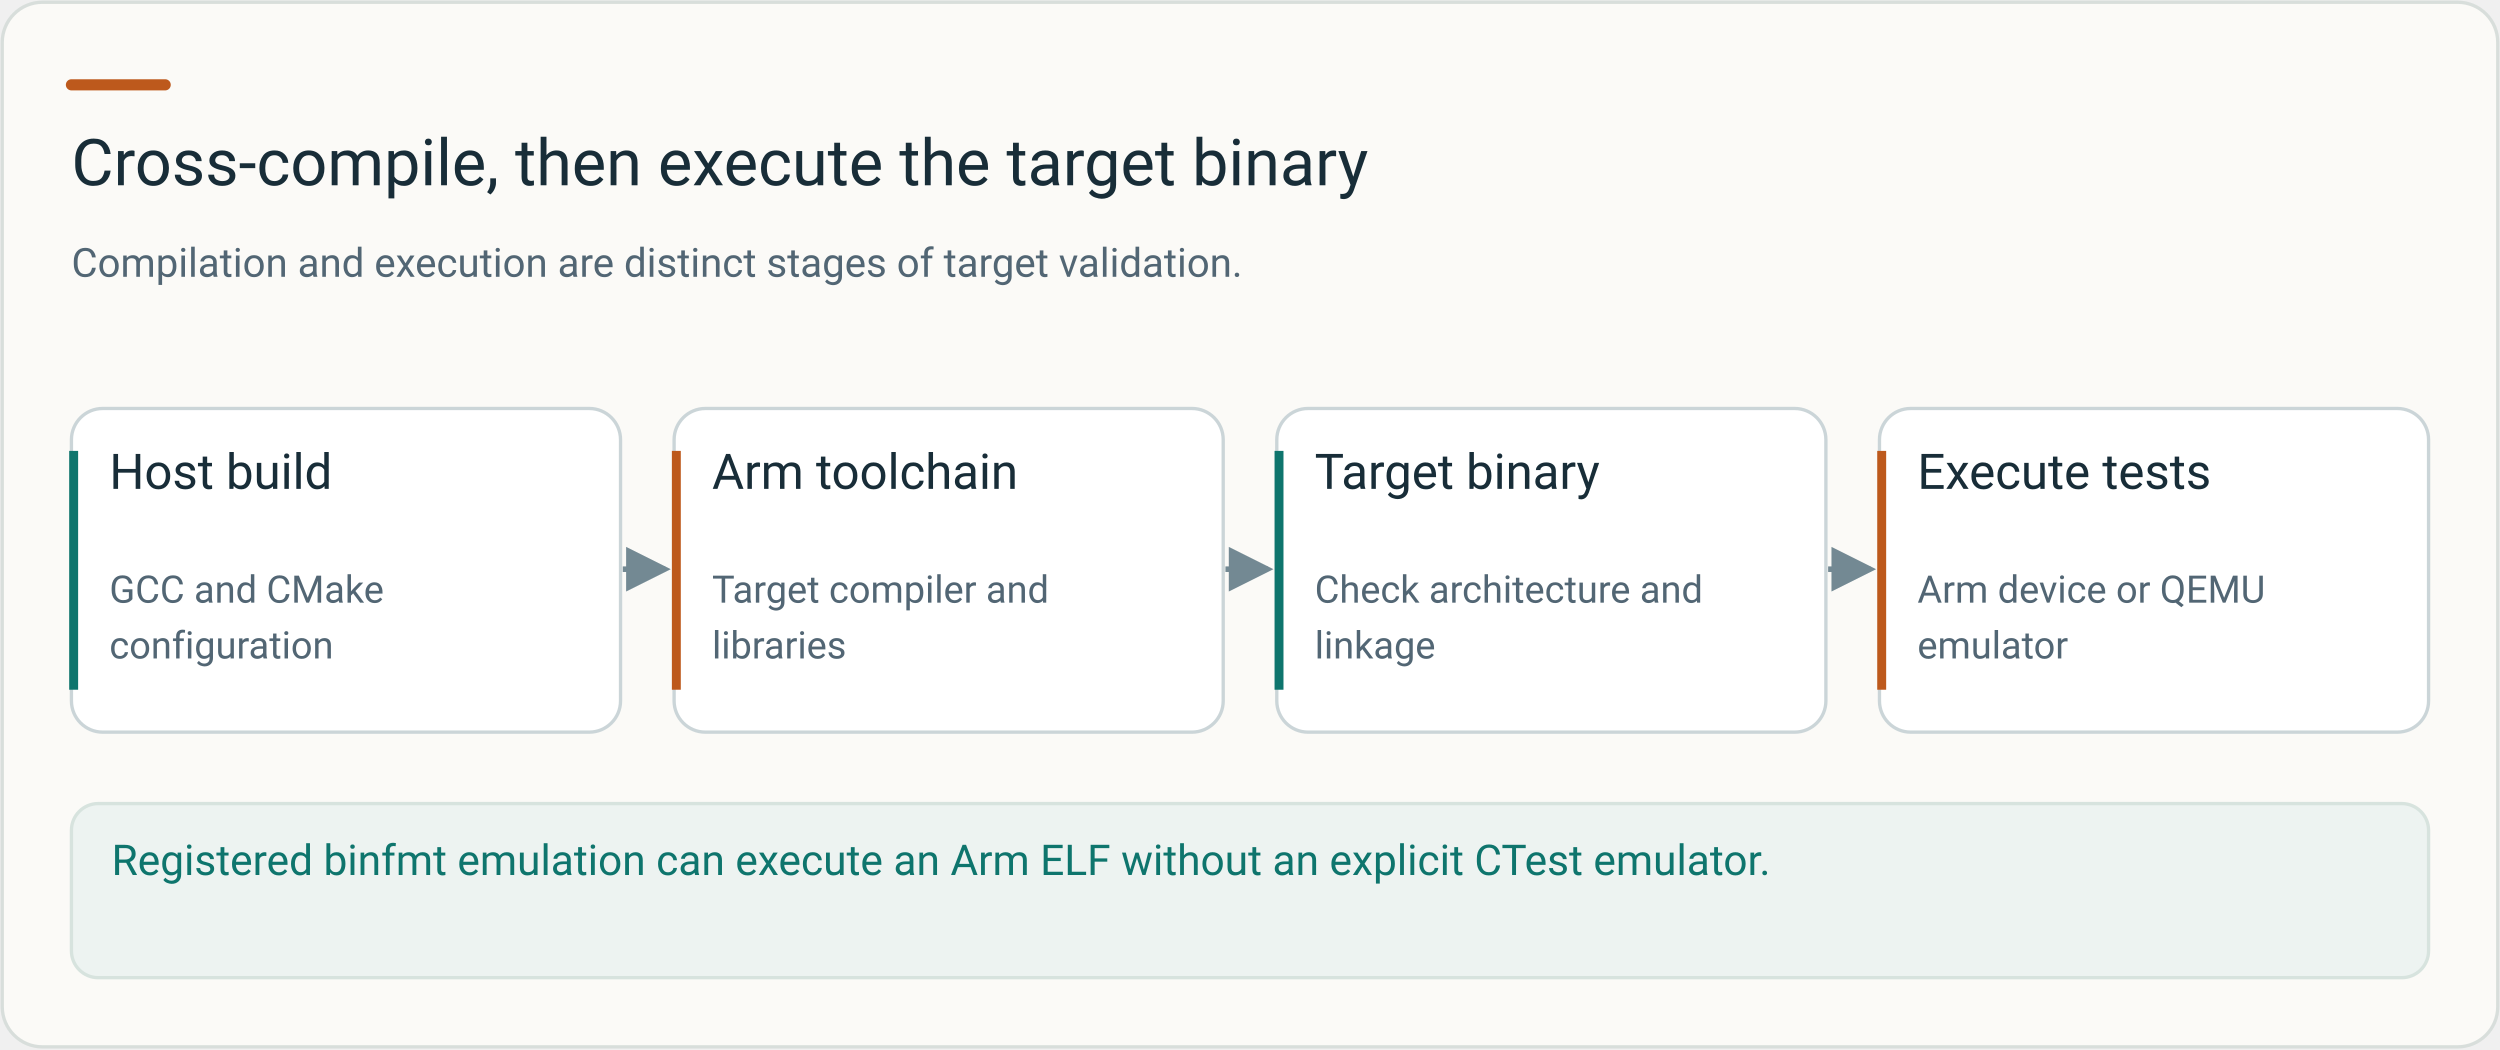
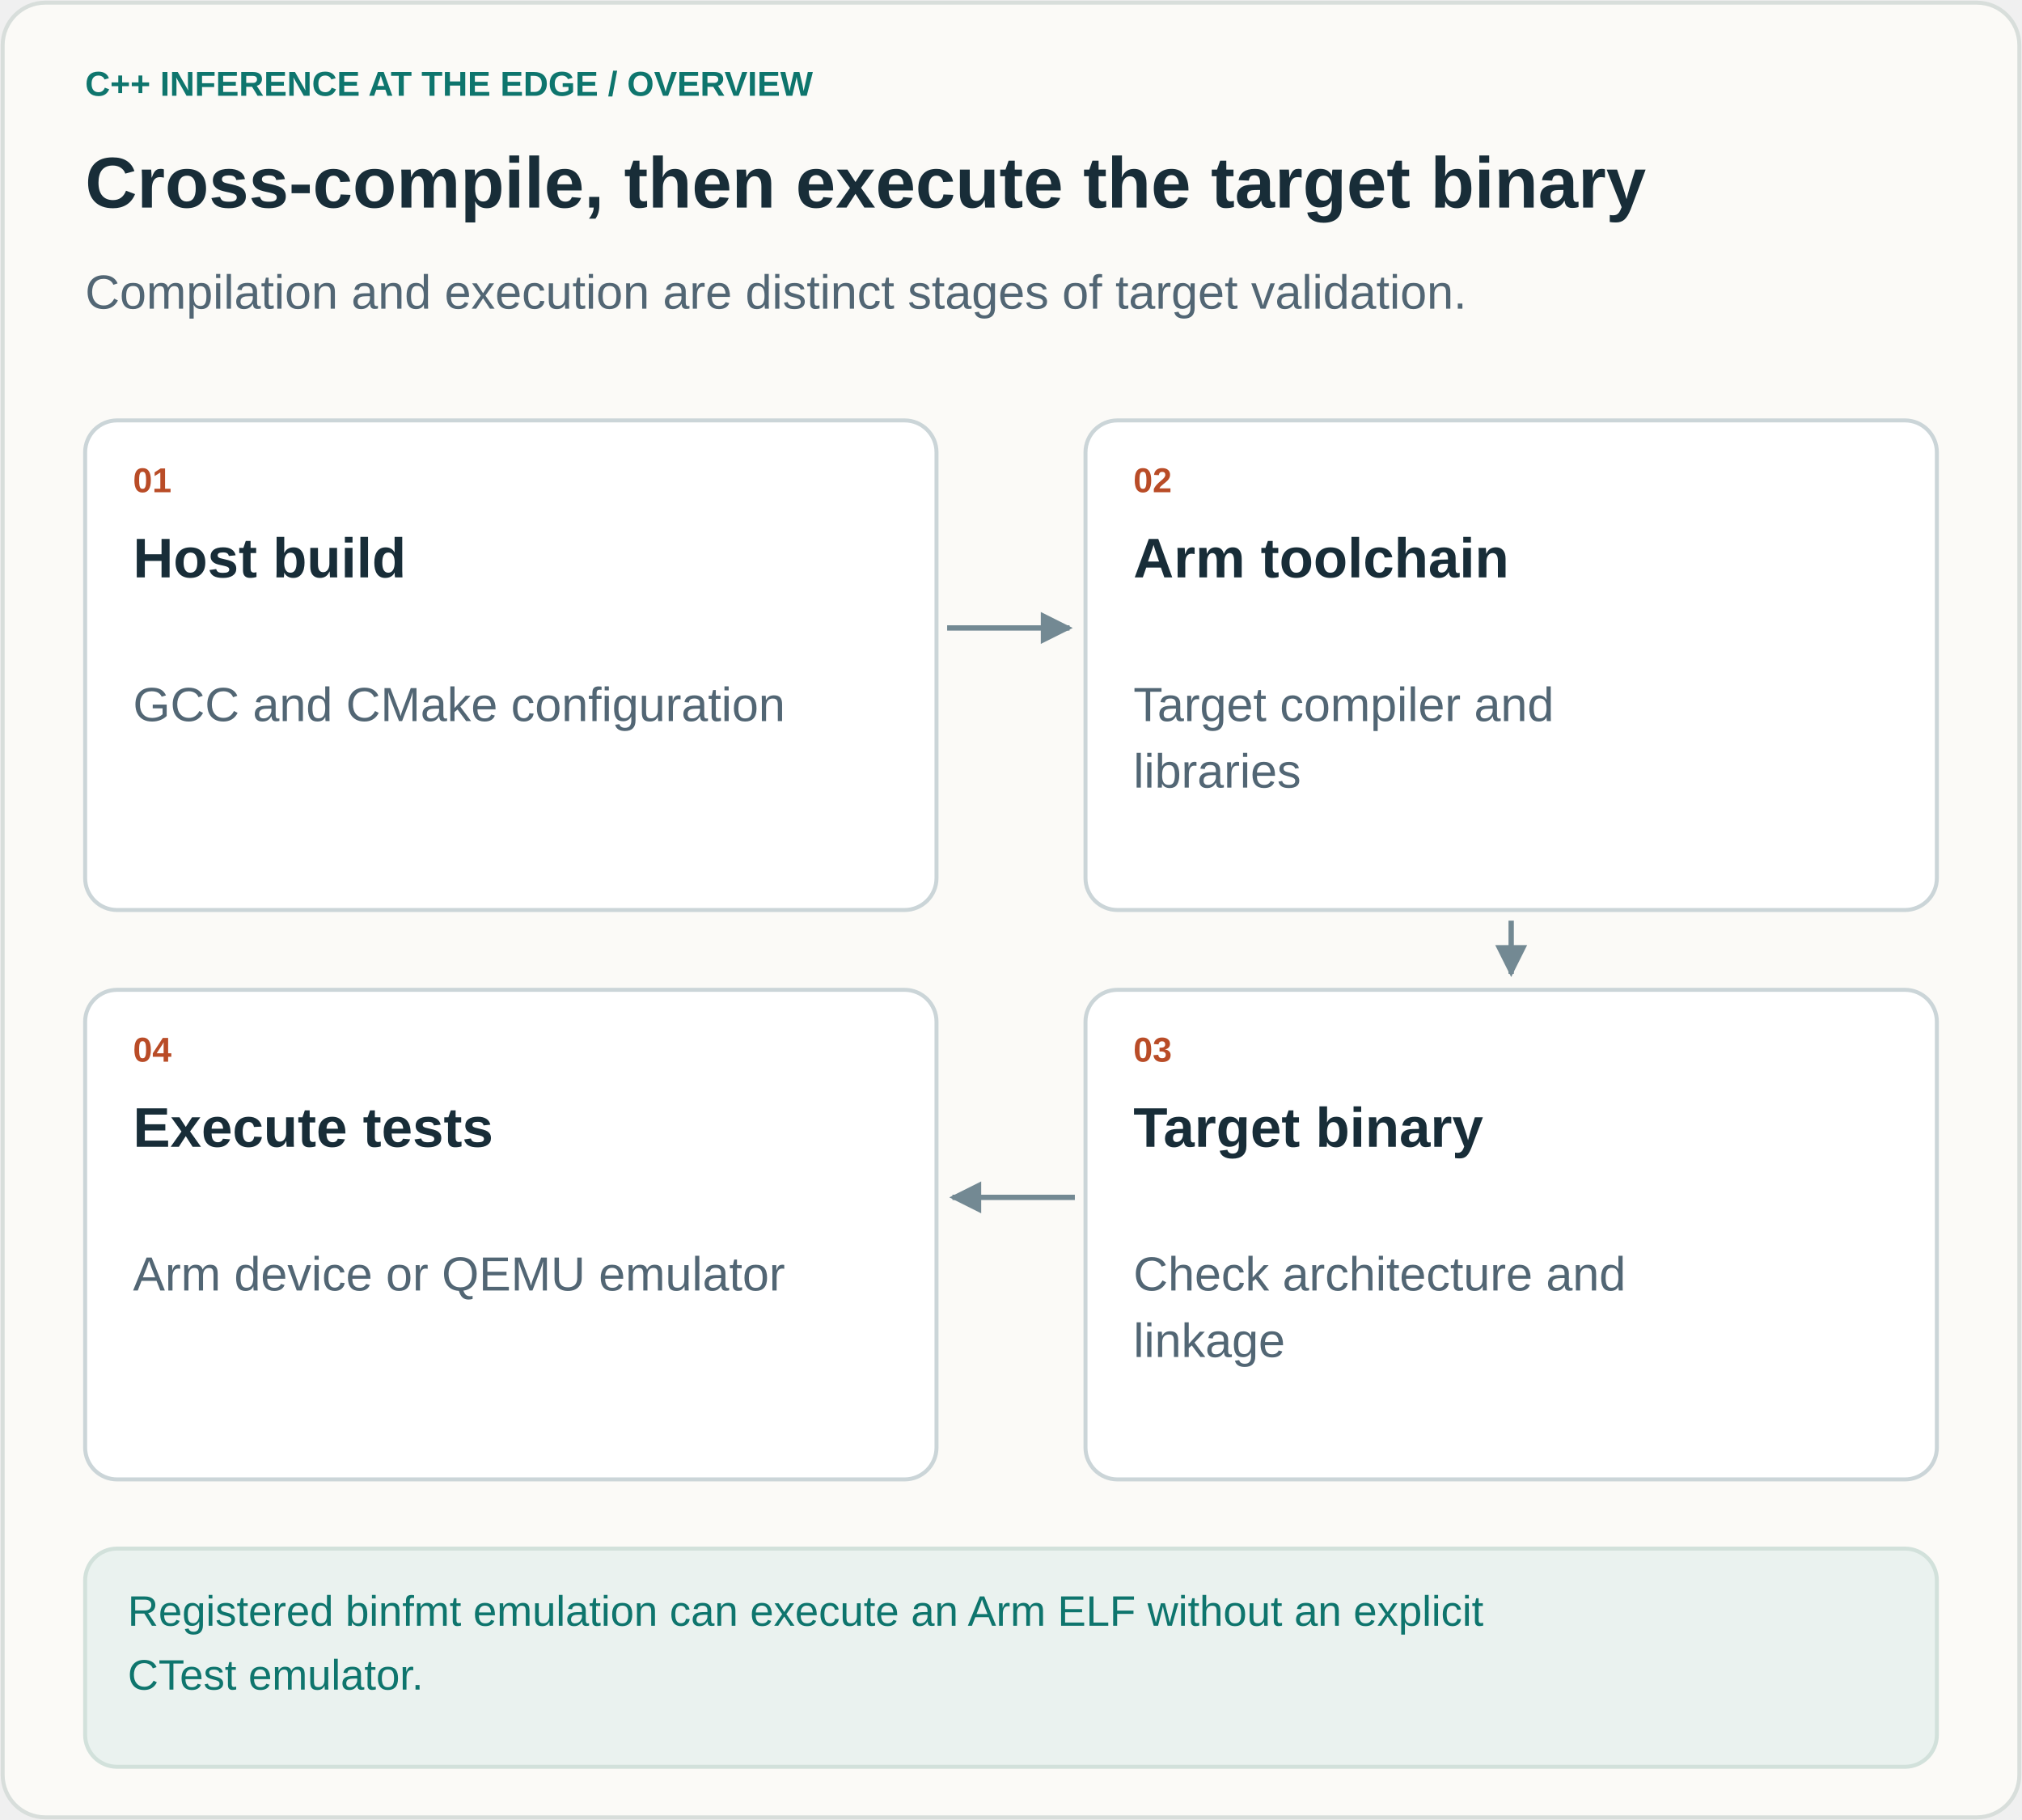
- <svg xmlns="http://www.w3.org/2000/svg" viewBox="0 0 1120 470" role="img" aria-labelledby="title desc">
+ <svg xmlns="http://www.w3.org/2000/svg" width="760" height="684" viewBox="0 0 760 684" role="img" aria-labelledby="title desc">
  <defs>
-     <marker id="arrow" markerWidth="8" markerHeight="8" refX="7" refY="4" orient="auto">
-       <path d="M0 0 L8 4 L0 8 Z" fill="#738993" />
+     <marker id="arrow" viewBox="0 0 10 10" refX="9" refY="5" markerWidth="6" markerHeight="6" orient="auto-start-reverse">
+       <path d="M0 0 L10 5 L0 10 Z" fill="#738993" />
    </marker>
  </defs>
-   <g font-family="Roboto, Arial, sans-serif">
-     <rect x="1" y="1" width="1118" height="468" rx="18" fill="#fbfaf7" stroke="#d8dedb" stroke-width="1.5" />
-     <path d="M32 38 H74" stroke="#bd591c" stroke-width="5" stroke-linecap="round" />
-     <text x="32" y="83" font-size="29" fill="#182d38" font-weight="400">Cross-compile, then execute the target binary</text>
-     <text x="32" y="124" font-size="18" fill="#526674" font-weight="400">Compilation and execution are distinct stages of target validation.</text>
-     <rect x="32" y="183" width="246" height="145" rx="14" fill="#fff" stroke="#cbd5d8" stroke-width="1.5" />
-     <path d="M33 202 V309" stroke="#0e756d" stroke-width="4" />
-     <text x="49" y="219" font-size="22" fill="#182d38" font-weight="400">Host build</text>
-     <text x="49" y="270" font-size="17" fill="#526674" font-weight="400">GCC and CMake</text>
-     <text x="49" y="295" font-size="17" fill="#526674" font-weight="400">configuration</text>
-     <path d="M279 255 H298" stroke="#738993" stroke-width="2.5" marker-end="url(#arrow)" fill="none" />
-     <rect x="302" y="183" width="246" height="145" rx="14" fill="#fff" stroke="#cbd5d8" stroke-width="1.5" />
-     <path d="M303 202 V309" stroke="#bd591c" stroke-width="4" />
-     <text x="319" y="219" font-size="22" fill="#182d38" font-weight="400">Arm toolchain</text>
-     <text x="319" y="270" font-size="17" fill="#526674" font-weight="400">Target compiler and</text>
-     <text x="319" y="295" font-size="17" fill="#526674" font-weight="400">libraries</text>
-     <path d="M549 255 H568" stroke="#738993" stroke-width="2.5" marker-end="url(#arrow)" fill="none" />
-     <rect x="572" y="183" width="246" height="145" rx="14" fill="#fff" stroke="#cbd5d8" stroke-width="1.5" />
-     <path d="M573 202 V309" stroke="#0e756d" stroke-width="4" />
-     <text x="589" y="219" font-size="22" fill="#182d38" font-weight="400">Target binary</text>
-     <text x="589" y="270" font-size="17" fill="#526674" font-weight="400">Check architecture and</text>
-     <text x="589" y="295" font-size="17" fill="#526674" font-weight="400">linkage</text>
-     <path d="M819 255 H838" stroke="#738993" stroke-width="2.5" marker-end="url(#arrow)" fill="none" />
-     <rect x="842" y="183" width="246" height="145" rx="14" fill="#fff" stroke="#cbd5d8" stroke-width="1.5" />
-     <path d="M843 202 V309" stroke="#bd591c" stroke-width="4" />
-     <text x="859" y="219" font-size="22" fill="#182d38" font-weight="400">Execute tests</text>
-     <text x="859" y="270" font-size="17" fill="#526674" font-weight="400">Arm device or QEMU</text>
-     <text x="859" y="295" font-size="17" fill="#526674" font-weight="400">emulator</text>
-     <rect x="32" y="360" width="1056" height="78" rx="12" fill="#edf3f1" stroke="#d7e3de" stroke-width="1.5" />
-     <text x="50" y="392" font-size="19" fill="#0e756d" font-weight="400">Registered binfmt emulation can execute an Arm ELF without an explicit CTest emulator.</text>
+   <g font-family="Arial, Helvetica, sans-serif">
+     <rect x="1" y="1" width="758" height="682" rx="16" fill="#fbfaf7" stroke="#d8dedb" stroke-width="1.5" />
+     <text x="32" y="36" font-size="13" fill="#0e756d" font-weight="700" text-anchor="start">C++ INFERENCE AT THE EDGE  /  OVERVIEW</text>
+     <text x="32" y="78" font-size="27" fill="#182d38" font-weight="600" text-anchor="start">Cross-compile, then execute the target binary</text>
+     <text x="32" y="116" font-size="18" fill="#526674" font-weight="400" text-anchor="start">Compilation and execution are distinct stages of target validation.</text>
+     <rect x="32" y="158" width="320" height="184" rx="12" fill="#fff" stroke="#cbd5d8" stroke-width="1.5" />
+     <text x="50" y="185" font-size="13" fill="#b94c27" font-weight="700" text-anchor="start">01</text>
+     <text x="50" y="217" font-size="21" fill="#182d38" font-weight="600" text-anchor="start">Host build</text>
+     <text x="50" y="271" font-size="18" fill="#526674" font-weight="400" text-anchor="start">GCC and CMake configuration</text>
+     <rect x="408" y="158" width="320" height="184" rx="12" fill="#fff" stroke="#cbd5d8" stroke-width="1.5" />
+     <text x="426" y="185" font-size="13" fill="#b94c27" font-weight="700" text-anchor="start">02</text>
+     <text x="426" y="217" font-size="21" fill="#182d38" font-weight="600" text-anchor="start">Arm toolchain</text>
+     <text x="426" y="271" font-size="18" fill="#526674" font-weight="400" text-anchor="start">Target compiler and</text>
+     <text x="426" y="296" font-size="18" fill="#526674" font-weight="400" text-anchor="start">libraries</text>
+     <rect x="408" y="372" width="320" height="184" rx="12" fill="#fff" stroke="#cbd5d8" stroke-width="1.5" />
+     <text x="426" y="399" font-size="13" fill="#b94c27" font-weight="700" text-anchor="start">03</text>
+     <text x="426" y="431" font-size="21" fill="#182d38" font-weight="600" text-anchor="start">Target binary</text>
+     <text x="426" y="485" font-size="18" fill="#526674" font-weight="400" text-anchor="start">Check architecture and</text>
+     <text x="426" y="510" font-size="18" fill="#526674" font-weight="400" text-anchor="start">linkage</text>
+     <rect x="32" y="372" width="320" height="184" rx="12" fill="#fff" stroke="#cbd5d8" stroke-width="1.5" />
+     <text x="50" y="399" font-size="13" fill="#b94c27" font-weight="700" text-anchor="start">04</text>
+     <text x="50" y="431" font-size="21" fill="#182d38" font-weight="600" text-anchor="start">Execute tests</text>
+     <text x="50" y="485" font-size="18" fill="#526674" font-weight="400" text-anchor="start">Arm device or QEMU emulator</text>
+     <path d="M356 236 L402 236" fill="none" stroke="#738993" stroke-width="2" marker-end="url(#arrow)" />
+     <path d="M568 346 L568 366" fill="none" stroke="#738993" stroke-width="2" marker-end="url(#arrow)" />
+     <path d="M404 450 L358 450" fill="none" stroke="#738993" stroke-width="2" marker-end="url(#arrow)" />
+     <rect x="32" y="582" width="696" height="82" rx="12" fill="#eaf2ef" stroke="#d2e1db" stroke-width="1.5" />
+     <text x="48" y="611" font-size="16" fill="#0e756d" font-weight="400" text-anchor="start">Registered binfmt emulation can execute an Arm ELF without an explicit</text>
+     <text x="48" y="635" font-size="16" fill="#0e756d" font-weight="400" text-anchor="start">CTest emulator.</text>
  </g>
</svg>
